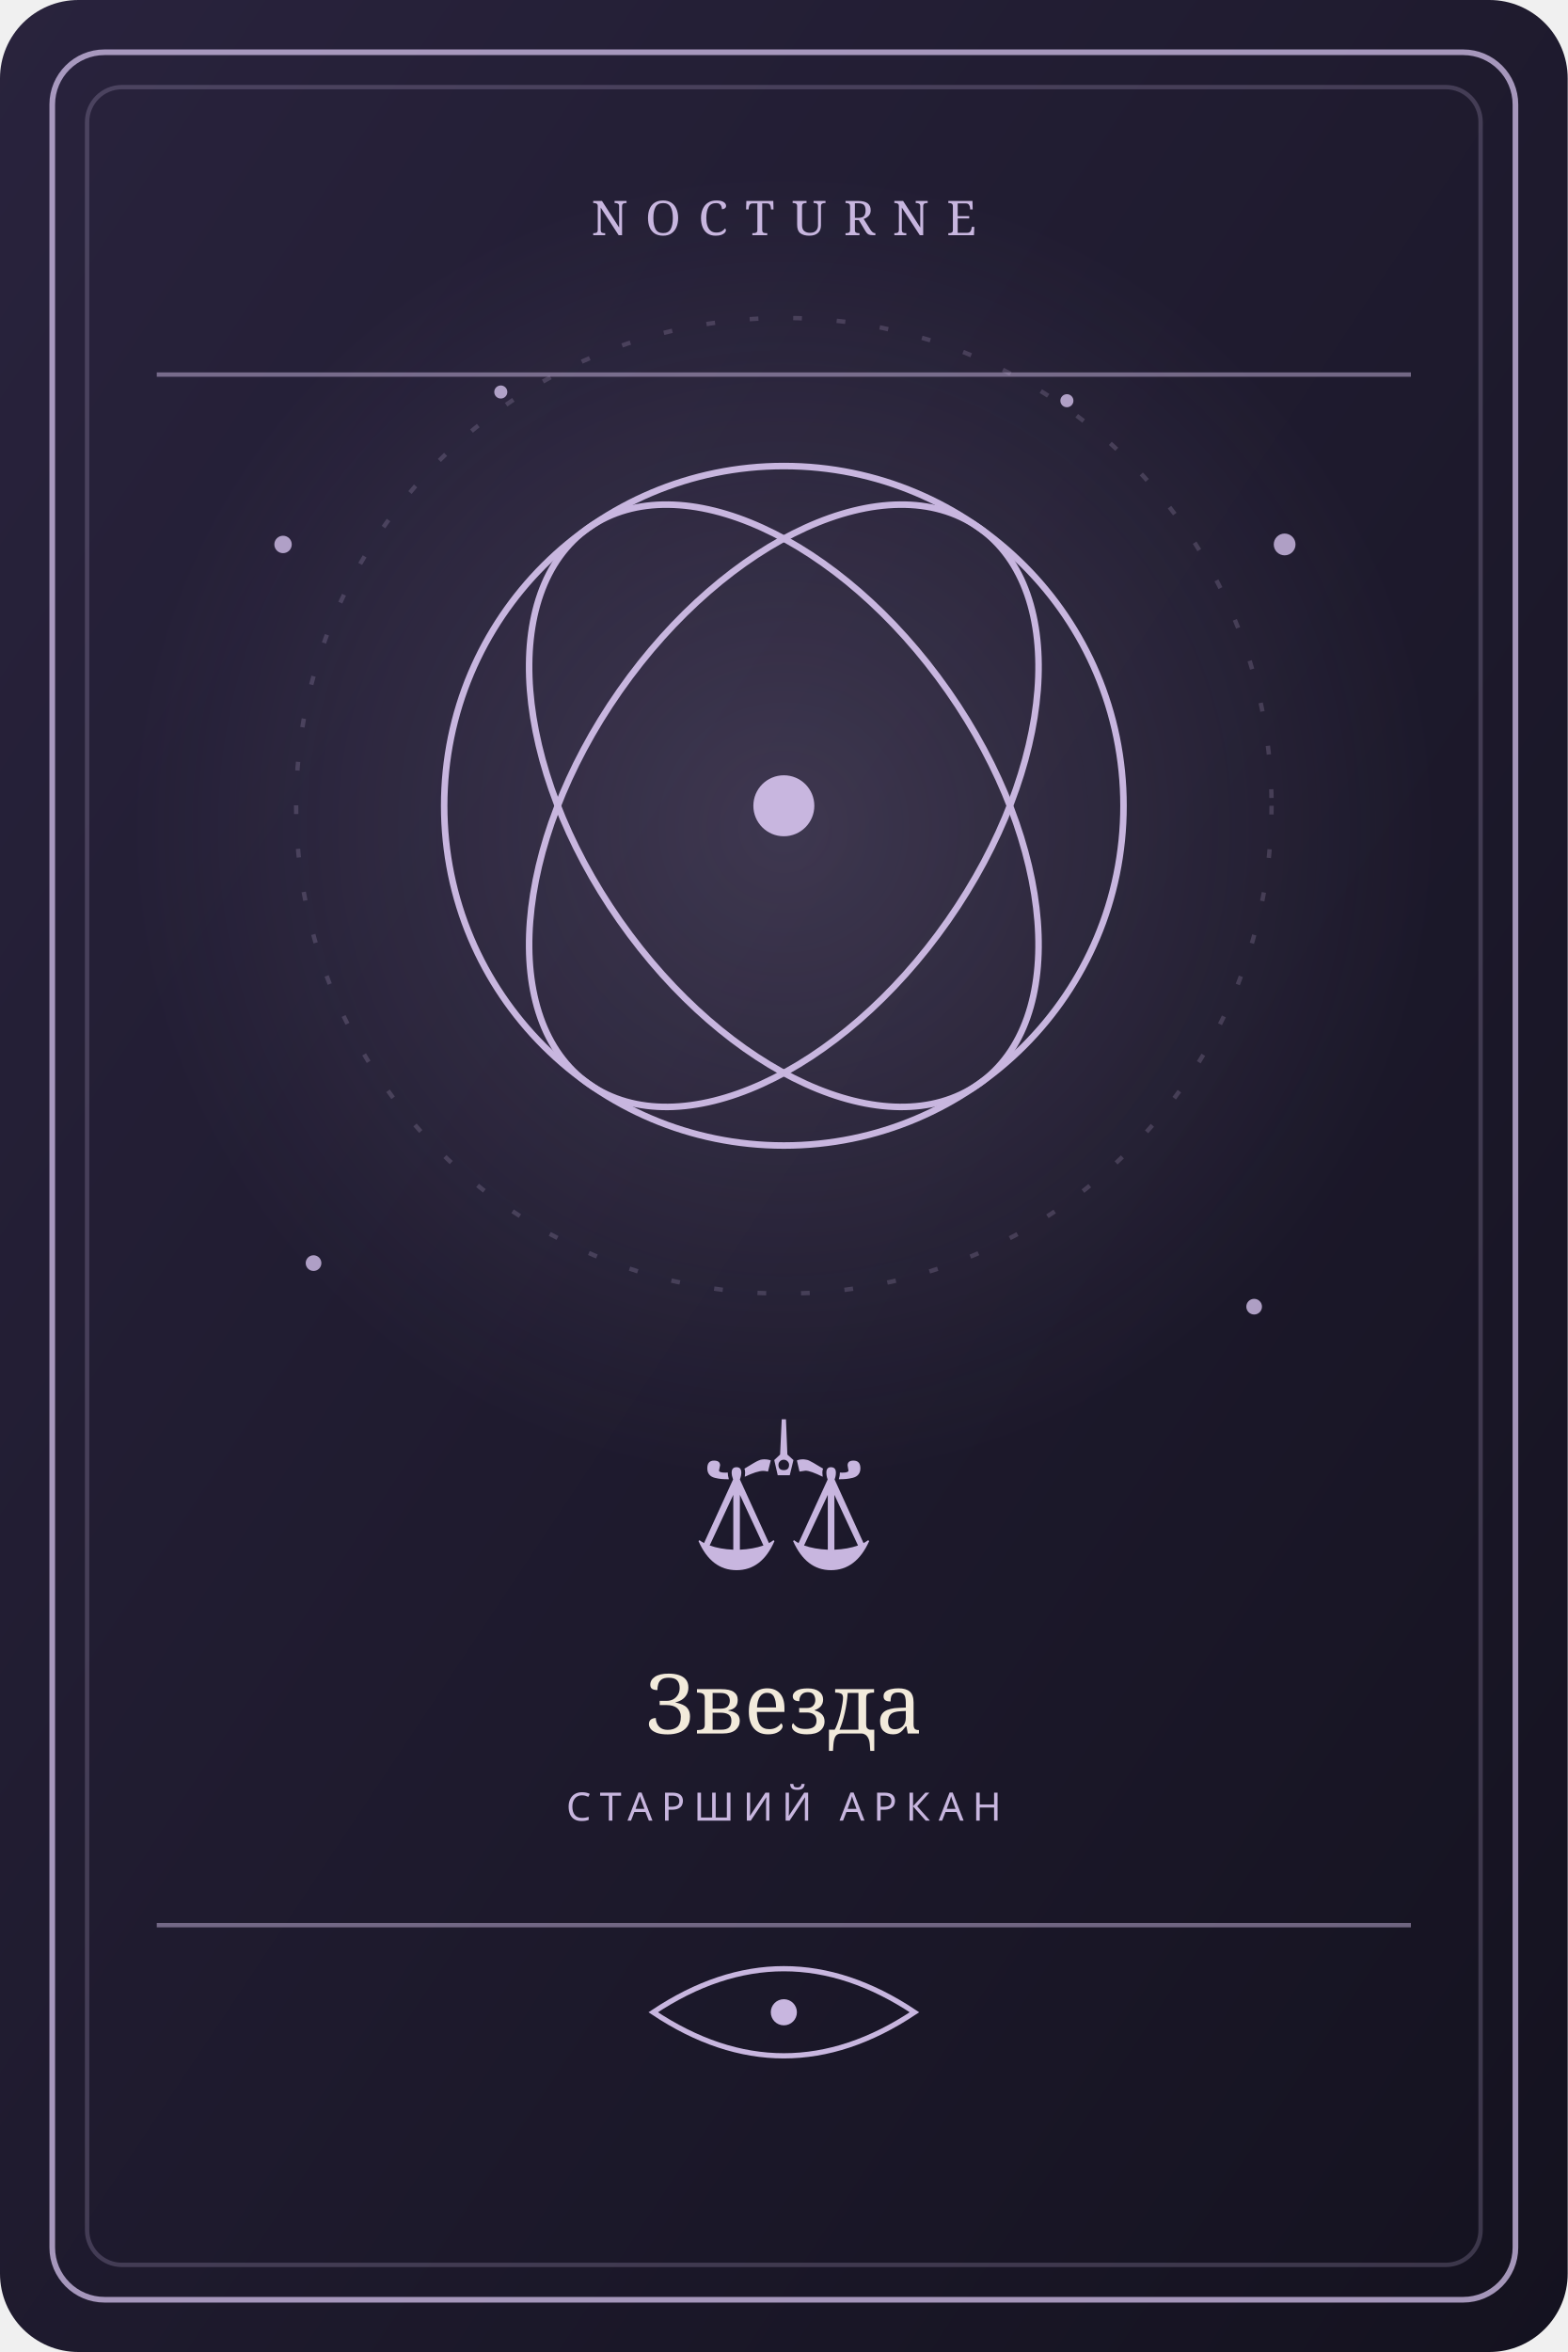
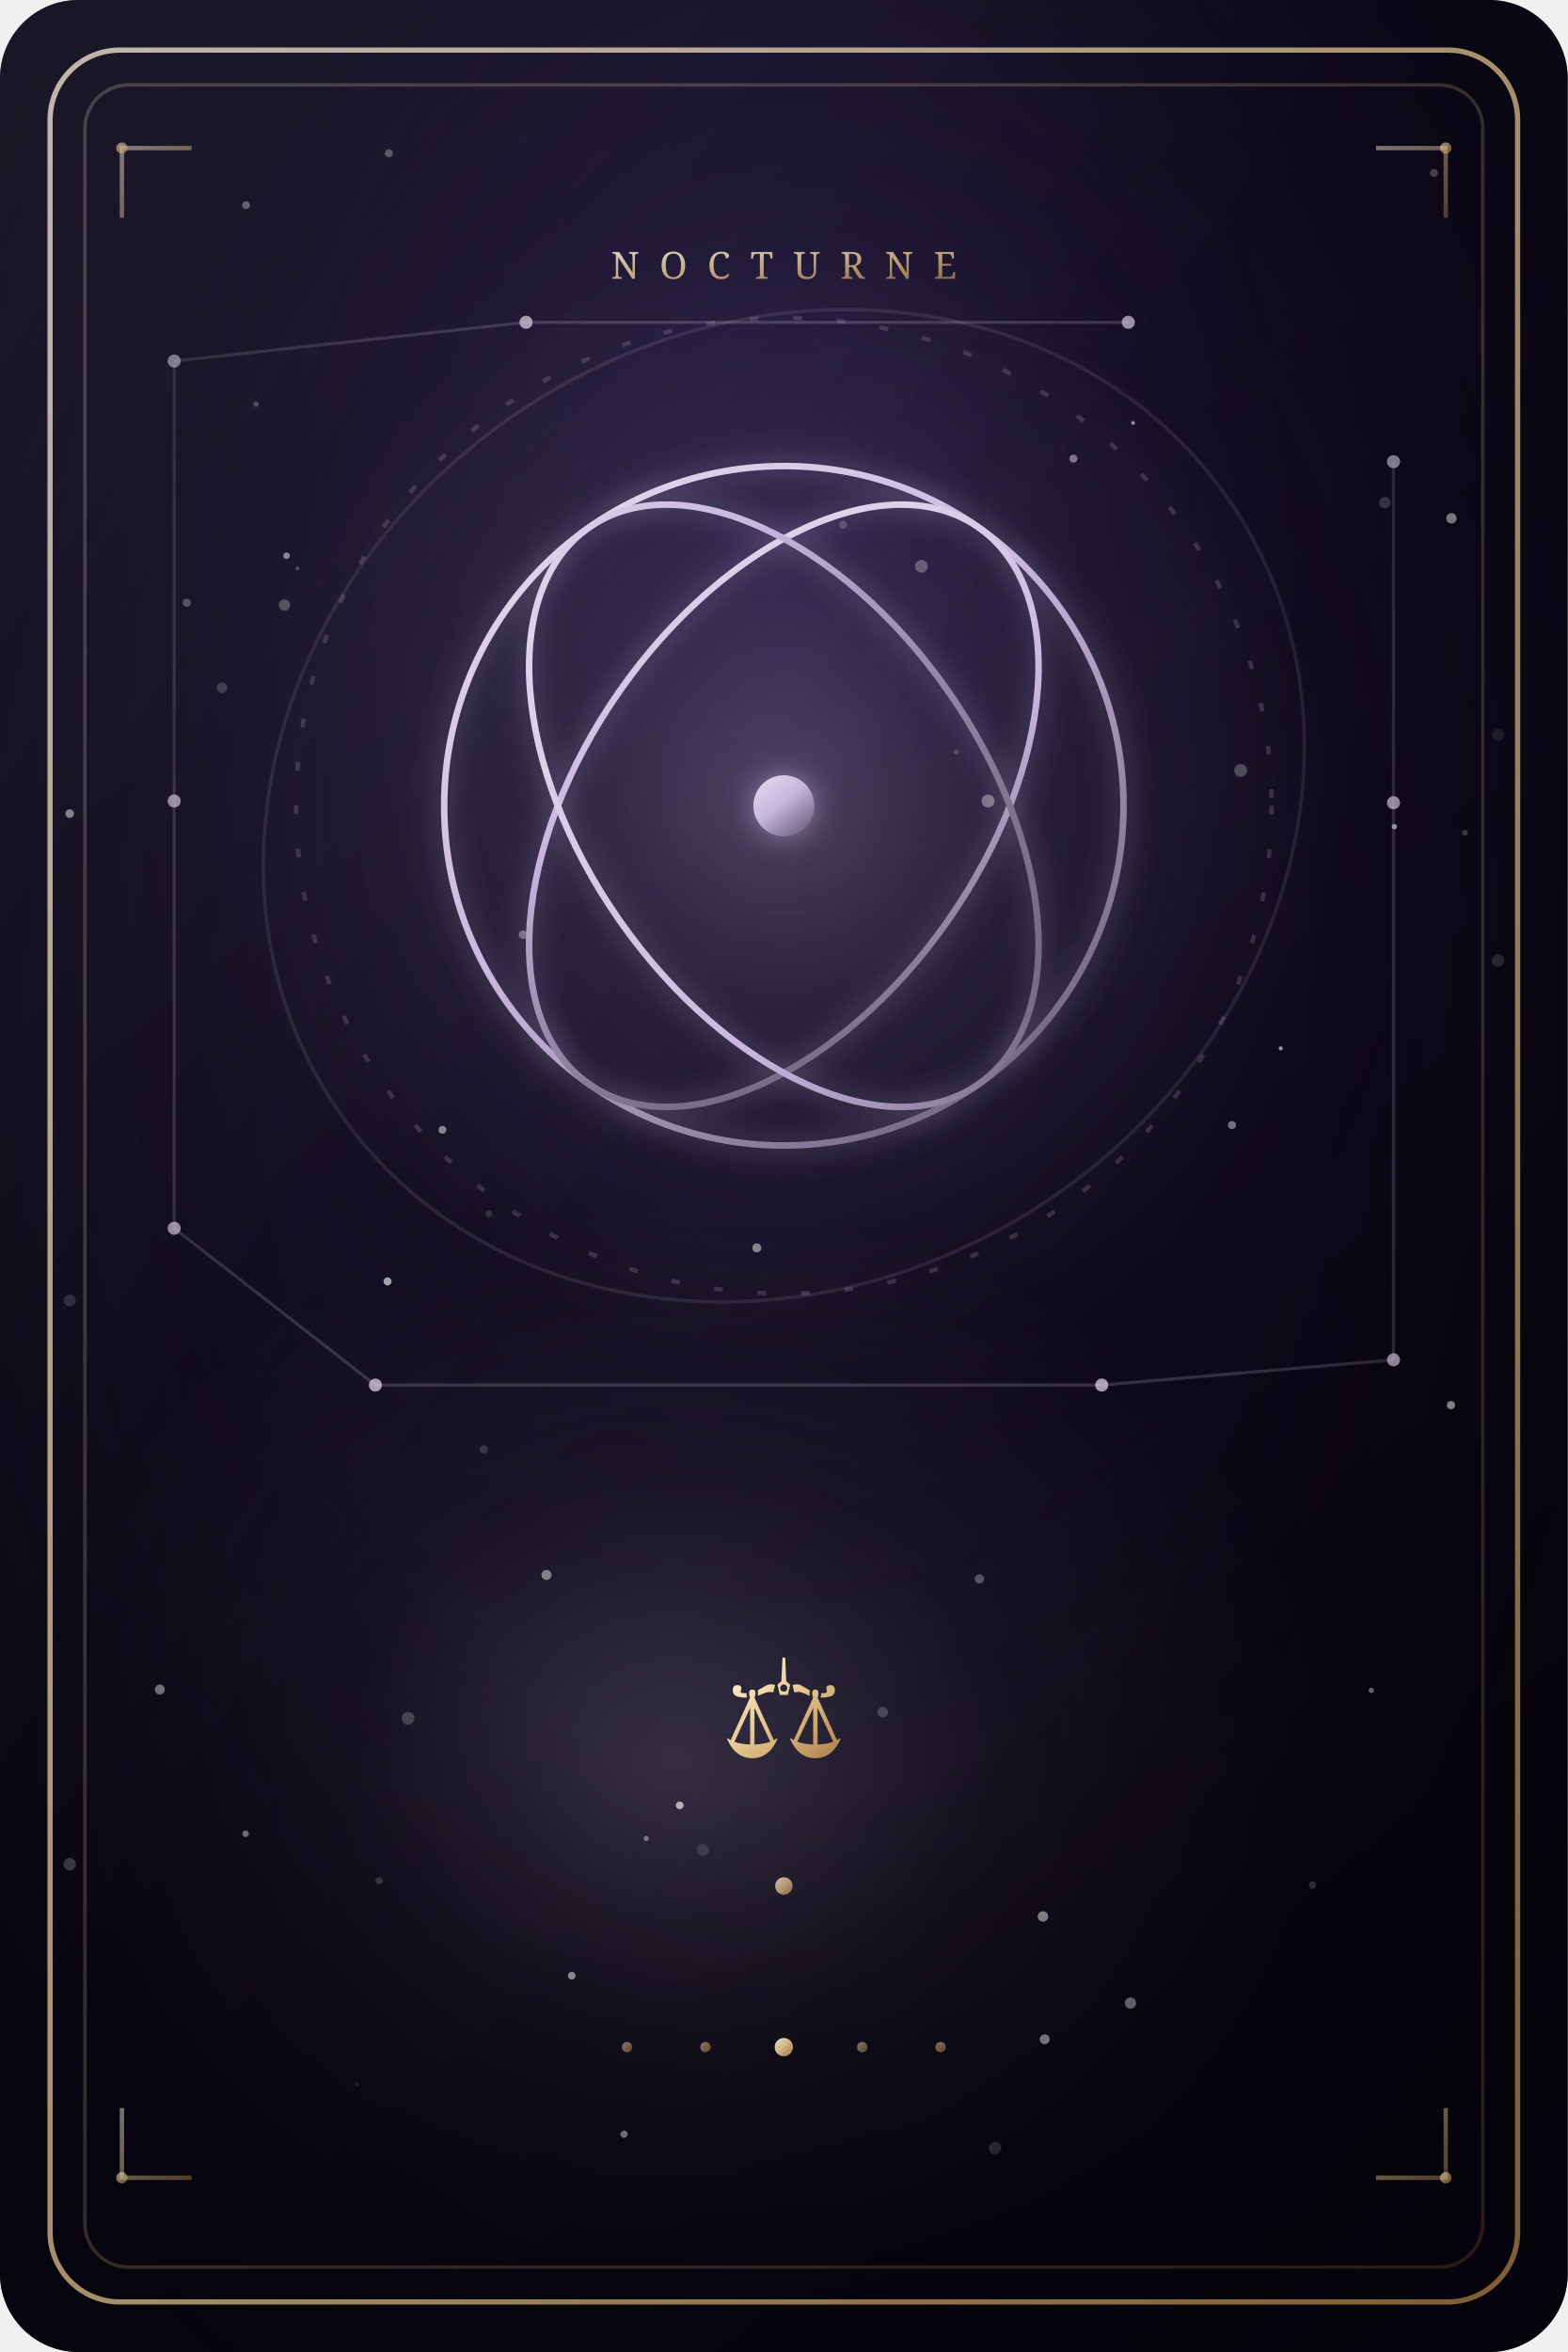
<svg xmlns="http://www.w3.org/2000/svg" viewBox="0 0 360 540" role="img" aria-label="Nocturne Tarot — Звезда">
  <defs>
-     <linearGradient id="bg" x1="0" y1="0" x2="1" y2="1">
-       <stop stop-color="#29233d" />
-       <stop offset="1" stop-color="#14121f" />
+     <linearGradient id="bg" x1="0" y1="0" x2=".55" y2="1">
+       <stop offset="0" stop-color="#161029" />
+       <stop offset=".5" stop-color="#0e0a1b" />
+       <stop offset="1" stop-color="#06040d" />
    </linearGradient>
-     <radialGradient id="glow">
-       <stop stop-color="#c8b6df" stop-opacity=".18" />
+     <radialGradient id="neb" cx=".5" cy=".26" r=".66">
+       <stop offset="0" stop-color="#6b4ab4" stop-opacity=".26" />
+       <stop offset=".5" stop-color="#3d2a6b" stop-opacity=".1" />
+       <stop offset="1" stop-color="#0a0814" stop-opacity="0" />
+     </radialGradient>
+     <radialGradient id="accentGlow" cx=".5" cy=".5" r=".5">
+       <stop offset="0" stop-color="#c8b6df" stop-opacity=".22" />
+       <stop offset=".5" stop-color="#c8b6df" stop-opacity=".06" />
      <stop offset="1" stop-color="#c8b6df" stop-opacity="0" />
    </radialGradient>
+     <radialGradient id="halo" cx=".5" cy=".5" r=".5">
+       <stop offset="0" stop-color="#e6def1" stop-opacity=".22" />
+       <stop offset=".4" stop-color="#c8b6df" stop-opacity=".08" />
+       <stop offset="1" stop-color="#c8b6df" stop-opacity="0" />
+     </radialGradient>
+     <radialGradient id="vig" cx=".5" cy=".44" r=".76">
+       <stop offset=".42" stop-color="#04030a" stop-opacity="0" />
+       <stop offset="1" stop-color="#04030a" stop-opacity=".8" />
+     </radialGradient>
+     <linearGradient id="gold" x1="0" y1="0" x2="1" y2="1">
+       <stop offset="0" stop-color="#fff6df" />
+       <stop offset=".45" stop-color="#e8cc93" />
+       <stop offset="1" stop-color="#ad7f47" />
+     </linearGradient>
+     <linearGradient id="sig" x1="0" y1="0" x2=".8" y2="1">
+       <stop offset="0" stop-color="#e6def1" />
+       <stop offset=".5" stop-color="#c8b6df" />
+       <stop offset="1" stop-color="#6c617e" />
+     </linearGradient>
+     <linearGradient id="sheen" x1="0" y1="0" x2="1" y2="1">
+       <stop offset="0" stop-color="#ffffff" stop-opacity=".06" />
+       <stop offset=".45" stop-color="#ffffff" stop-opacity="0" />
+     </linearGradient>
+     <filter id="glow" x="-40%" y="-40%" width="180%" height="180%">
+       <feDropShadow dx="0" dy="0" stdDeviation="3.2" flood-color="#c8b6df" flood-opacity=".55" />
+     </filter>
  </defs>
  <rect width="360" height="540" rx="18" fill="url(#bg)" />
-   <rect x="12" y="12" width="336" height="516" rx="12" fill="none" stroke="#c8b6df" stroke-opacity=".8" stroke-width="1.3" />
-   <rect x="20" y="20" width="320" height="500" rx="8" fill="none" stroke="#c8b6df" stroke-opacity=".22" />
-   <circle cx="180" cy="190" r="150" fill="url(#glow)" />
-   <path d="M36 86 H324 M36 442 H324" stroke="#c8b6df" stroke-opacity=".5" />
+   <rect width="360" height="540" rx="18" fill="url(#neb)" />
+   <ellipse cx="155" cy="404" rx="150" ry="128" fill="url(#accentGlow)" />
+   <g>
+     <circle cx="211.6" cy="130.0" r="1.47" fill="#fff" opacity="0.28" />
+     <circle cx="344.0" cy="220.5" r="1.43" fill="#fff" opacity="0.16" />
+     <circle cx="336.4" cy="191.2" r="0.68" fill="#fff" opacity="0.24" />
+     <circle cx="193.6" cy="120.5" r="0.92" fill="#fff" opacity="0.19" />
+     <circle cx="112.3" cy="278.7" r="0.77" fill="#fff" opacity="0.13" />
+     <circle cx="65.3" cy="138.9" r="1.30" fill="#fff" opacity="0.28" />
+     <circle cx="161.4" cy="424.7" r="1.40" fill="#fff" opacity="0.12" />
+     <circle cx="101.6" cy="259.4" r="0.90" fill="#fff" opacity="0.48" />
+     <circle cx="224.9" cy="362.5" r="1.07" fill="#fff" opacity="0.27" />
+     <circle cx="111.1" cy="332.8" r="0.98" fill="#fff" opacity="0.15" />
+     <circle cx="93.7" cy="394.5" r="1.46" fill="#fff" opacity="0.22" />
+     <circle cx="65.8" cy="127.6" r="0.75" fill="#fff" opacity="0.54" />
+     <circle cx="89.3" cy="35.2" r="0.92" fill="#fff" opacity="0.37" />
+     <circle cx="219.6" cy="172.7" r="0.58" fill="#fff" opacity="0.18" />
+     <circle cx="226.9" cy="183.9" r="1.49" fill="#fff" opacity="0.38" />
+     <circle cx="333.3" cy="119.0" r="1.20" fill="#fff" opacity="0.62" />
+     <circle cx="284.9" cy="176.9" r="1.48" fill="#fff" opacity="0.24" />
+     <circle cx="89.0" cy="294.2" r="0.92" fill="#fff" opacity="0.61" />
+     <circle cx="246.5" cy="105.3" r="0.92" fill="#fff" opacity="0.42" />
+     <circle cx="314.9" cy="388.1" r="0.61" fill="#fff" opacity="0.51" />
+     <circle cx="344.0" cy="168.7" r="1.39" fill="#fff" opacity="0.12" />
+     <circle cx="260.2" cy="97.1" r="0.45" fill="#fff" opacity="0.52" />
+     <circle cx="156.1" cy="414.5" r="0.89" fill="#fff" opacity="0.64" />
+     <circle cx="87.1" cy="431.8" r="0.82" fill="#fff" opacity="0.21" />
+     <circle cx="228.5" cy="493.2" r="1.42" fill="#fff" opacity="0.19" />
+     <circle cx="148.4" cy="422.1" r="0.58" fill="#fff" opacity="0.42" />
+     <circle cx="173.8" cy="286.5" r="1.03" fill="#fff" opacity="0.48" />
+     <circle cx="125.5" cy="361.6" r="1.16" fill="#fff" opacity="0.44" />
+     <circle cx="58.8" cy="92.8" r="0.64" fill="#fff" opacity="0.29" />
+     <circle cx="16.0" cy="428.0" r="1.43" fill="#fff" opacity="0.35" />
+     <circle cx="329.3" cy="39.7" r="0.93" fill="#fff" opacity="0.39" />
+     <circle cx="177.0" cy="182.2" r="1.03" fill="#fff" opacity="0.60" />
+     <circle cx="16.0" cy="298.6" r="1.38" fill="#fff" opacity="0.18" />
+     <circle cx="51.0" cy="157.9" r="1.22" fill="#fff" opacity="0.20" />
+     <circle cx="259.6" cy="459.9" r="1.29" fill="#fff" opacity="0.48" />
+     <circle cx="301.4" cy="432.8" r="0.83" fill="#fff" opacity="0.23" />
+     <circle cx="81.9" cy="478.5" r="0.51" fill="#fff" opacity="0.14" />
+     <circle cx="294.1" cy="240.7" r="0.48" fill="#fff" opacity="0.56" />
+     <circle cx="42.9" cy="138.4" r="0.94" fill="#fff" opacity="0.32" />
+     <circle cx="131.3" cy="453.6" r="0.87" fill="#fff" opacity="0.62" />
+     <circle cx="333.2" cy="322.6" r="0.95" fill="#fff" opacity="0.64" />
+     <circle cx="202.7" cy="393.1" r="1.20" fill="#fff" opacity="0.19" />
+     <circle cx="239.9" cy="468.2" r="1.14" fill="#fff" opacity="0.57" />
+     <circle cx="56.4" cy="421.0" r="0.76" fill="#fff" opacity="0.54" />
+     <circle cx="16.0" cy="186.8" r="0.99" fill="#fff" opacity="0.64" />
+     <circle cx="320.2" cy="189.8" r="0.60" fill="#fff" opacity="0.64" />
+     <circle cx="143.3" cy="490.0" r="0.83" fill="#fff" opacity="0.57" />
+     <circle cx="36.7" cy="387.9" r="1.14" fill="#fff" opacity="0.58" />
+     <circle cx="120.1" cy="214.6" r="0.98" fill="#fff" opacity="0.36" />
+     <circle cx="239.5" cy="440.0" r="1.20" fill="#fff" opacity="0.55" />
+     <circle cx="56.5" cy="47.1" r="0.89" fill="#fff" opacity="0.48" />
+     <circle cx="318.0" cy="115.4" r="1.31" fill="#fff" opacity="0.21" />
+     <circle cx="282.9" cy="258.3" r="0.92" fill="#fff" opacity="0.42" />
+     <circle cx="68.3" cy="130.5" r="0.41" fill="#fff" opacity="0.29" />
+   </g>
+   <g>
+     <circle cx="320.0" cy="106.0" r="1.5" fill="#e6def1" opacity=".7" />
+     <circle cx="320.0" cy="184.3" r="1.5" fill="#e6def1" opacity=".7" />
+     <circle cx="320.0" cy="312.2" r="1.5" fill="#e6def1" opacity=".7" />
+     <circle cx="253.0" cy="318.0" r="1.5" fill="#e6def1" opacity=".7" />
+     <circle cx="86.2" cy="318.0" r="1.5" fill="#e6def1" opacity=".7" />
+     <circle cx="40.0" cy="282.0" r="1.5" fill="#e6def1" opacity=".7" />
+     <circle cx="40.0" cy="183.9" r="1.5" fill="#e6def1" opacity=".7" />
+     <circle cx="40.0" cy="82.9" r="1.5" fill="#e6def1" opacity=".7" />
+     <circle cx="120.8" cy="74.0" r="1.5" fill="#e6def1" opacity=".7" />
+     <circle cx="259.1" cy="74.0" r="1.5" fill="#e6def1" opacity=".7" />
+     <line x1="320.0" y1="106.0" x2="320.0" y2="184.3" stroke="#e6def1" stroke-opacity=".18" stroke-width=".7" />
+     <line x1="320.0" y1="184.3" x2="320.0" y2="312.2" stroke="#e6def1" stroke-opacity=".18" stroke-width=".7" />
+     <line x1="320.0" y1="312.2" x2="253.0" y2="318.0" stroke="#e6def1" stroke-opacity=".18" stroke-width=".7" />
+     <line x1="253.0" y1="318.0" x2="86.2" y2="318.0" stroke="#e6def1" stroke-opacity=".18" stroke-width=".7" />
+     <line x1="86.2" y1="318.0" x2="40.0" y2="282.0" stroke="#e6def1" stroke-opacity=".18" stroke-width=".7" />
+     <line x1="40.0" y1="282.0" x2="40.0" y2="183.9" stroke="#e6def1" stroke-opacity=".18" stroke-width=".7" />
+     <line x1="40.0" y1="183.9" x2="40.0" y2="82.9" stroke="#e6def1" stroke-opacity=".18" stroke-width=".7" />
+     <line x1="40.0" y1="82.9" x2="120.8" y2="74.0" stroke="#e6def1" stroke-opacity=".18" stroke-width=".7" />
+     <line x1="120.8" y1="74.0" x2="259.1" y2="74.0" stroke="#e6def1" stroke-opacity=".18" stroke-width=".7" />
+   </g>
+   <ellipse cx="180" cy="185" rx="124" ry="109" transform="rotate(-34 180 185)" fill="none" stroke="#e6def1" stroke-opacity=".1" stroke-width=".8" />
+   <rect width="360" height="540" rx="18" fill="url(#vig)" />
+   <rect width="360" height="540" rx="18" fill="url(#sheen)" />
+   <circle cx="180" cy="185" r="126" fill="url(#halo)" />
+   <rect x="11.5" y="11.5" width="337" height="517" rx="16" fill="none" stroke="url(#gold)" stroke-opacity=".72" stroke-width="1.2" />
+   <rect x="19.5" y="19.5" width="321" height="501" rx="10" fill="none" stroke="url(#gold)" stroke-opacity=".2" stroke-width=".8" />
+   <g stroke="url(#gold)" stroke-opacity=".45" stroke-width="1" fill="none">
+     <path d="M28 50 V34 H44" />
+     <path d="M332 50 V34 H316" />
+     <path d="M28 484 V500 H44" />
+     <path d="M332 484 V500 H316" />
+   </g>
+   <g fill="url(#gold)" opacity=".55">
+     <circle cx="28" cy="34" r="1.3" />
+     <circle cx="332" cy="34" r="1.3" />
+     <circle cx="28" cy="500" r="1.3" />
+     <circle cx="332" cy="500" r="1.3" />
+   </g>
+   <path d="M58 60 H114 M246 60 H302" stroke="url(#gold)" stroke-opacity=".34" stroke-width=".9" />
+   <text x="180" y="64" text-anchor="middle" fill="url(#gold)" fill-opacity=".82" font-family="Georgia,serif" font-size="8.6" letter-spacing="4.6">NOCTURNE</text>
  <circle cx="180" cy="185" r="112" fill="none" stroke="#c8b6df" stroke-opacity=".2" stroke-dasharray="2 8" />
-   <circle cx="180" cy="185" r="78.0" fill="none" stroke="#c8b6df" stroke-width="1.5" />
-   <ellipse cx="180" cy="185" rx="46" ry="78" transform="rotate(35 180 185)" fill="none" stroke="#c8b6df" stroke-width="1.5" />
-   <ellipse cx="180" cy="185" rx="46" ry="78" transform="rotate(-35 180 185)" fill="none" stroke="#c8b6df" stroke-width="1.5" />
-   <circle cx="180" cy="185" r="7" fill="#c8b6df" />
-   <g fill="#c8b6df" opacity=".85">
-     <circle cx="65" cy="125" r="2" />
-     <circle cx="295" cy="125" r="2.5" />
-     <circle cx="72" cy="290" r="1.8" />
-     <circle cx="288" cy="300" r="1.8" />
-     <circle cx="115" cy="90" r="1.5" />
-     <circle cx="245" cy="92" r="1.5" />
+   <g filter="url(#glow)">
+     <circle cx="180" cy="185" r="78.0" fill="none" stroke="url(#sig)" stroke-width="1.5" />
+     <ellipse cx="180" cy="185" rx="46" ry="78" transform="rotate(35 180 185)" fill="none" stroke="url(#sig)" stroke-width="1.5" />
+     <ellipse cx="180" cy="185" rx="46" ry="78" transform="rotate(-35 180 185)" fill="none" stroke="url(#sig)" stroke-width="1.5" />
+     <circle cx="180" cy="185" r="7" fill="url(#sig)" />
  </g>
-   <text x="180" y="54" text-anchor="middle" fill="#c8b6df" font-family="Georgia,serif" font-size="11" letter-spacing="4">NOCTURNE</text>
-   <text x="180" y="355" text-anchor="middle" fill="#c8b6df" font-family="Georgia,serif" font-size="42">⚖</text>
-   <text x="180" y="398" text-anchor="middle" fill="#f2eadb" font-family="Georgia,serif" font-size="19">Звезда</text>
-   <text x="180" y="418" text-anchor="middle" fill="#c8b6df" font-family="sans-serif" font-size="9" letter-spacing="2">СТАРШИЙ АРКАН</text>
-   <path d="M150 462 Q180 442 210 462 Q180 482 150 462Z" fill="none" stroke="#c8b6df" stroke-width="1.2" />
-   <circle cx="180" cy="462" r="3" fill="#c8b6df" />
+   <text x="180" y="400" text-anchor="middle" fill="url(#gold)" font-family="Georgia,serif" font-size="28">⚖</text>
+   <path d="M112 433 H166 M194 433 H248" stroke="url(#gold)" stroke-opacity=".3" stroke-width=".9" />
+   <circle cx="180" cy="433" r="2" fill="url(#gold)" opacity=".75" />
+   <g>
+     <circle cx="144" cy="470" r="1.2" fill="url(#gold)" opacity="0.45" />
+     <circle cx="162" cy="470" r="1.2" fill="url(#gold)" opacity="0.45" />
+     <circle cx="180" cy="470" r="2.1" fill="url(#gold)" opacity="0.9" />
+     <circle cx="198" cy="470" r="1.2" fill="url(#gold)" opacity="0.45" />
+     <circle cx="216" cy="470" r="1.2" fill="url(#gold)" opacity="0.45" />
+   </g>
</svg>
